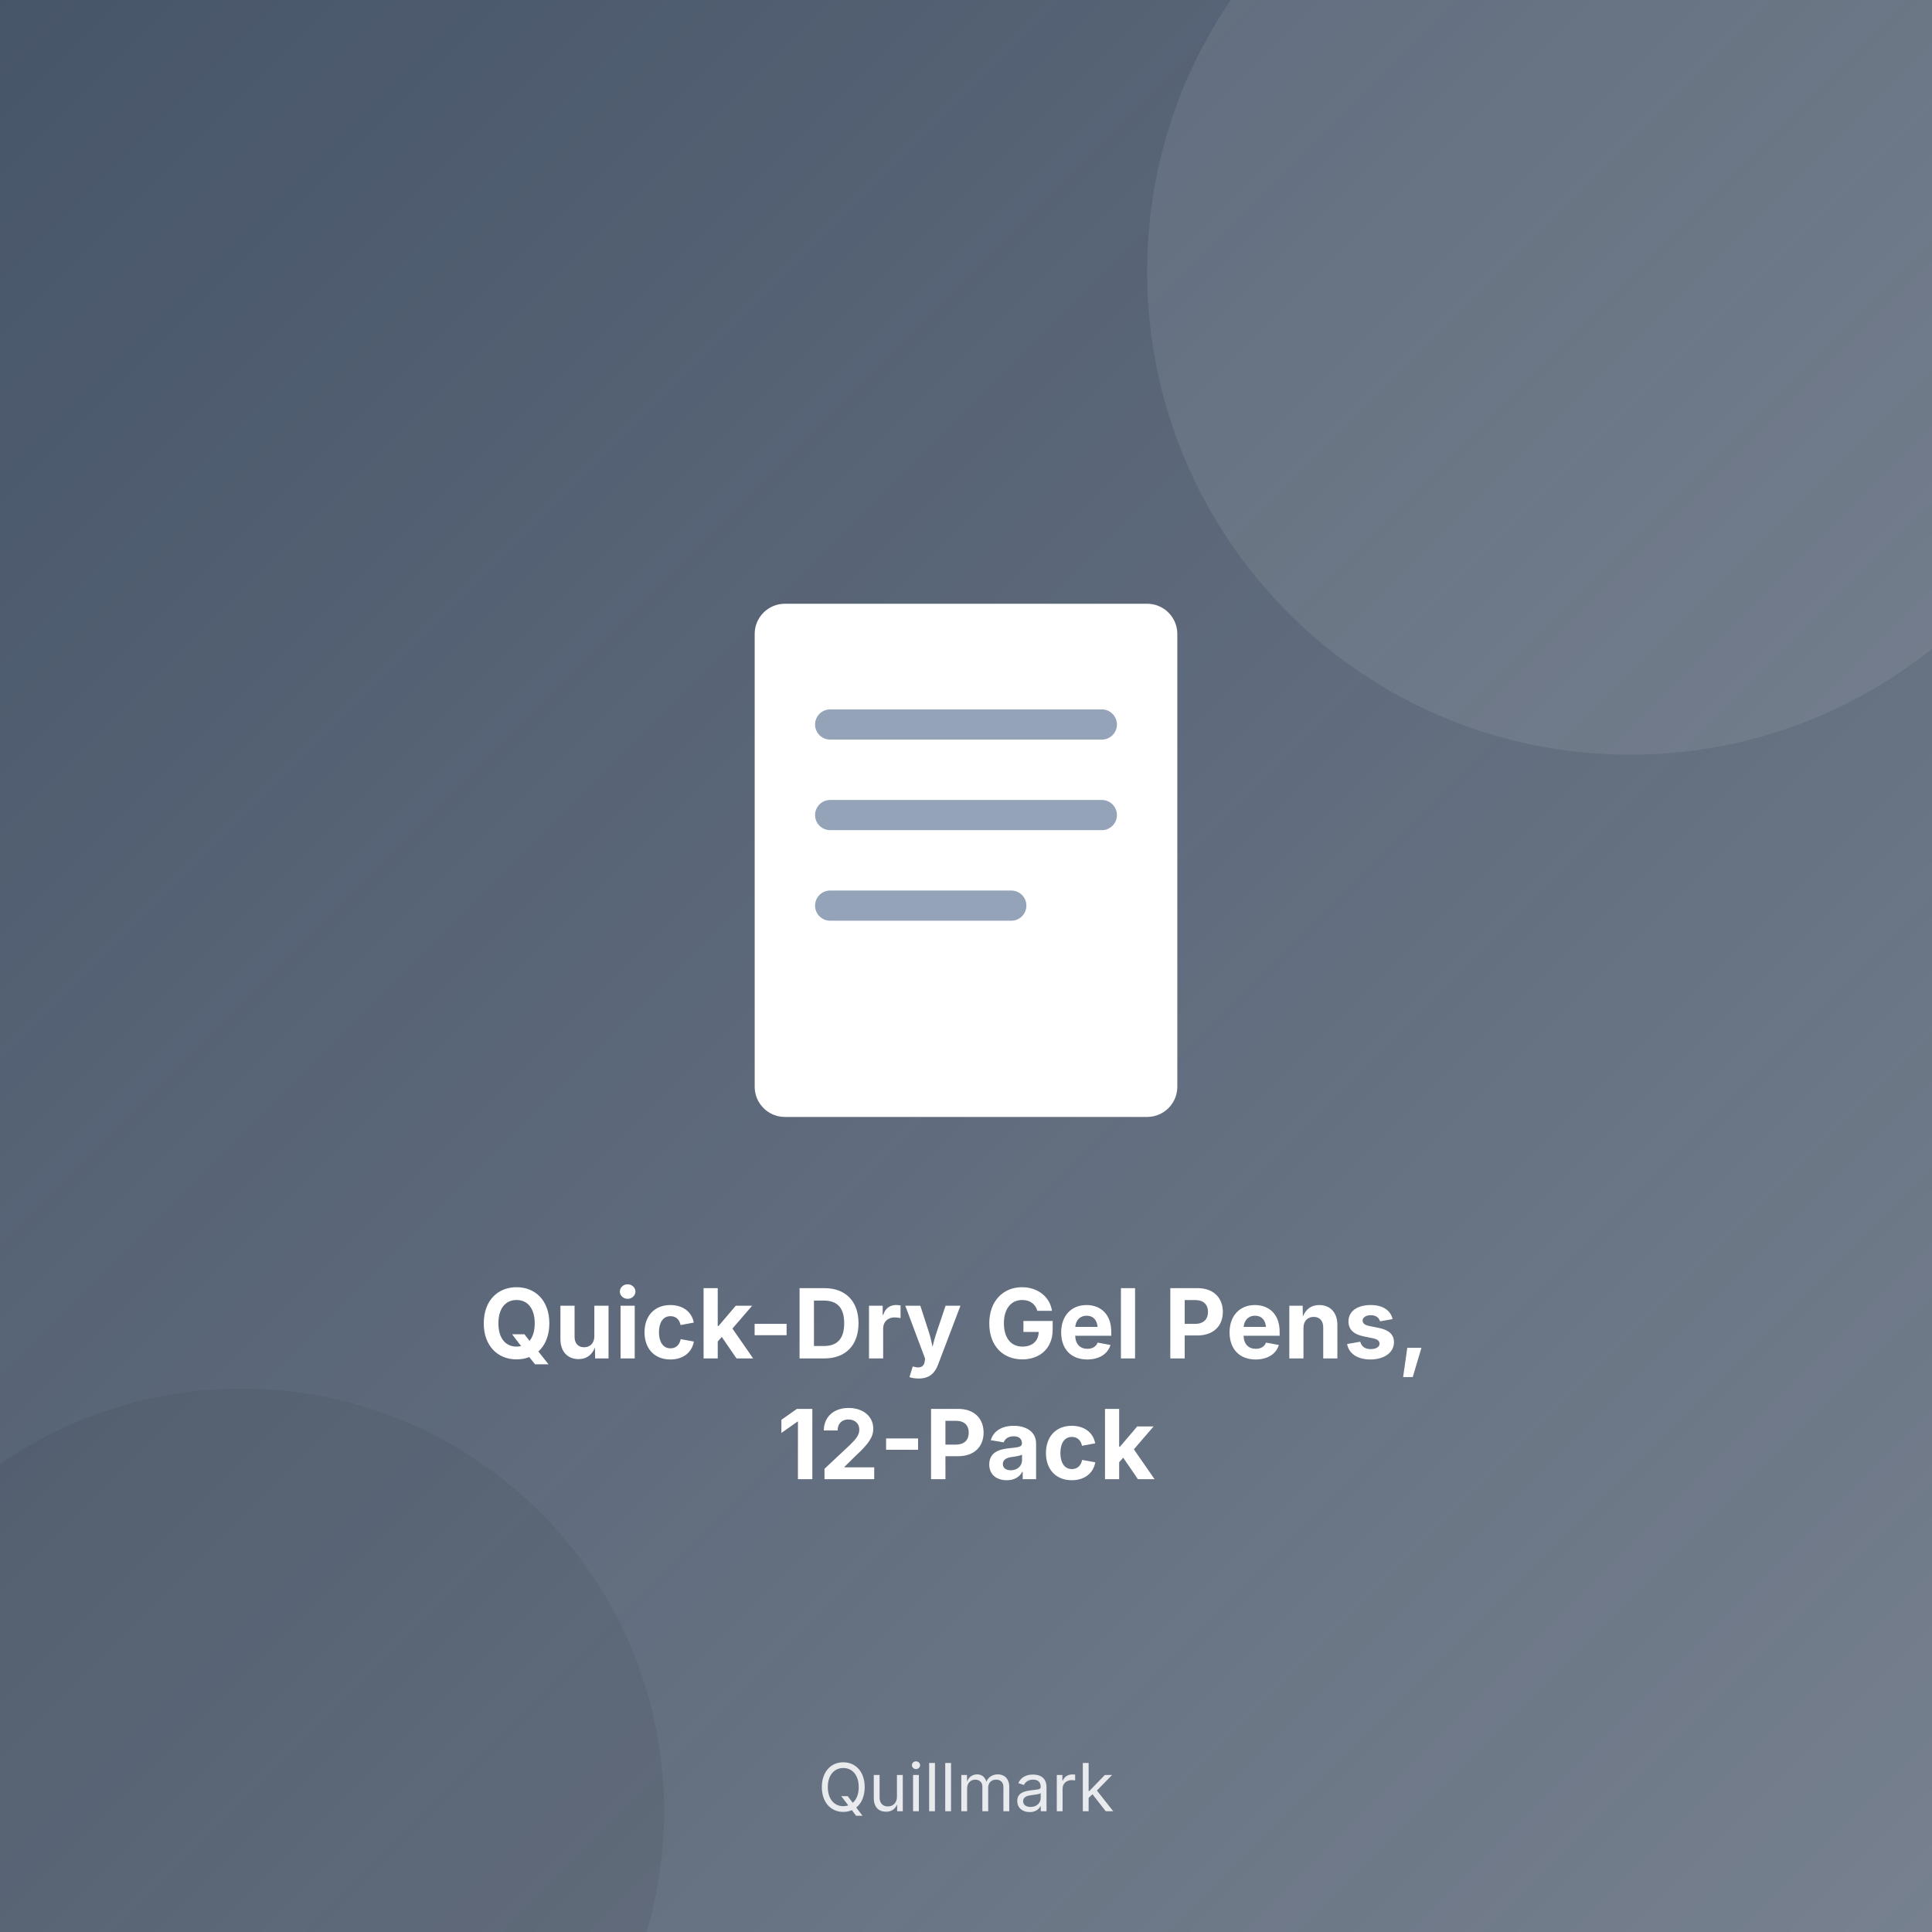
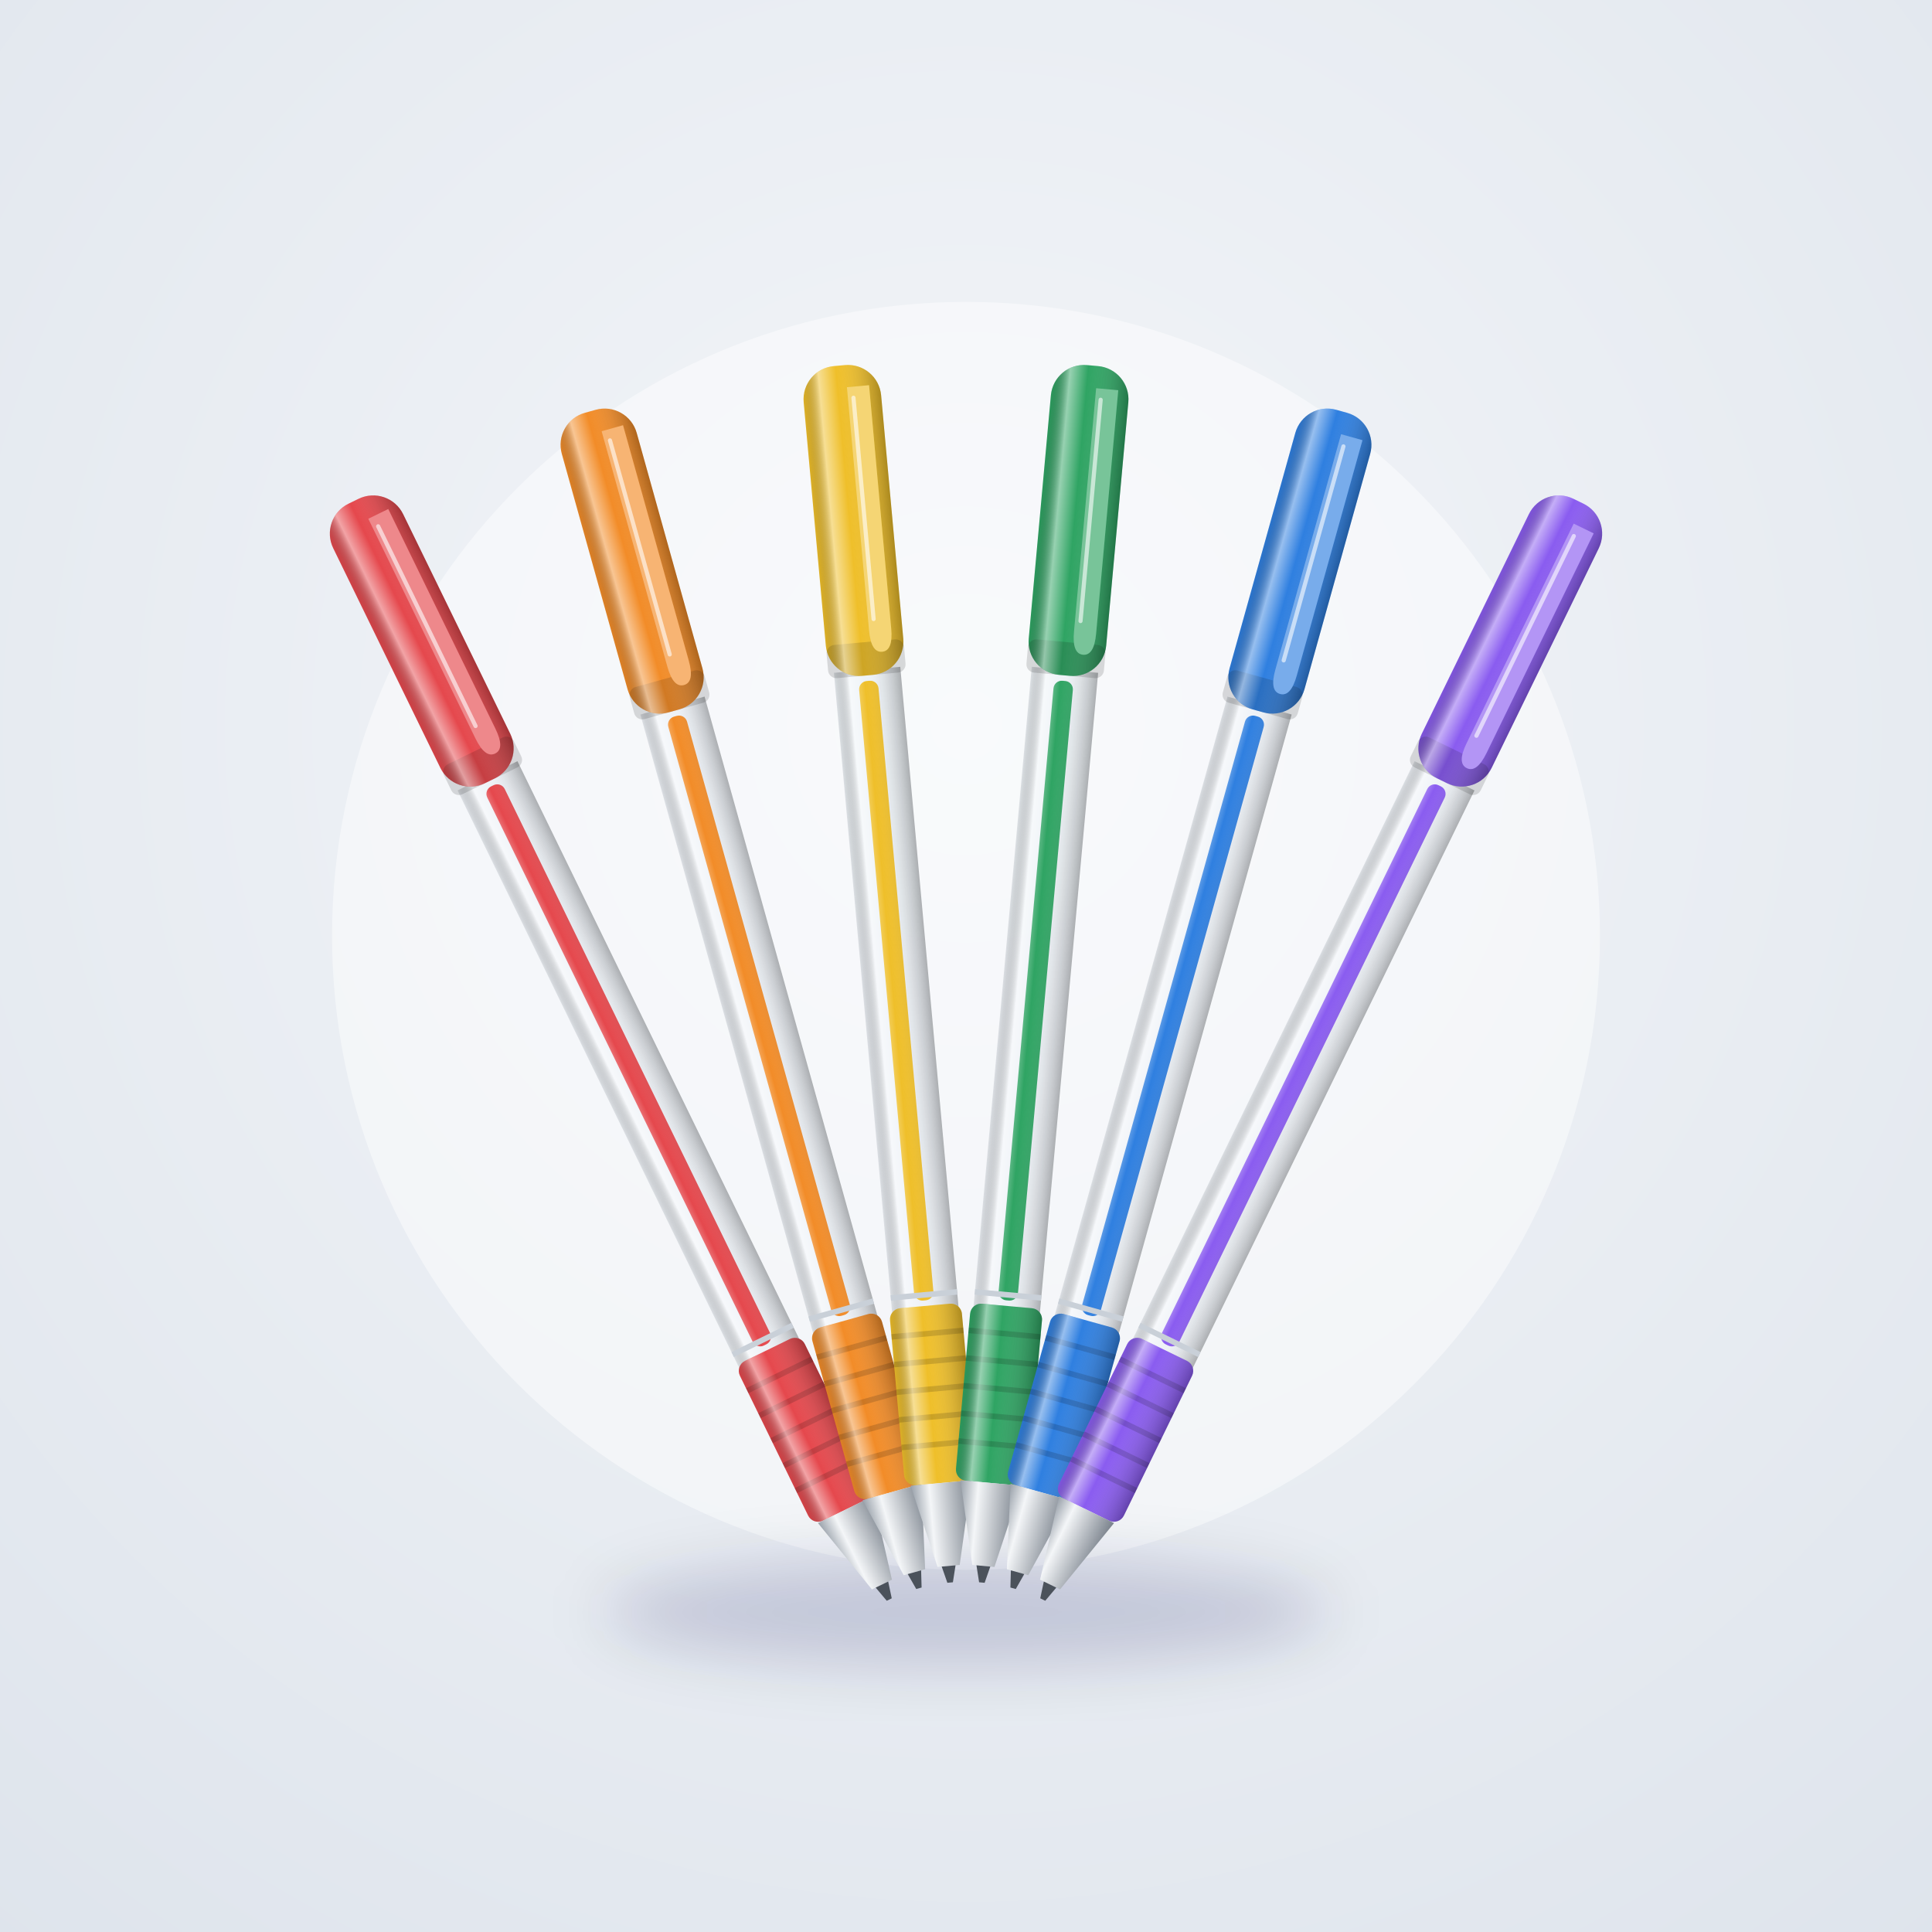
- <svg xmlns="http://www.w3.org/2000/svg" viewBox="0 0 640 640" role="img" aria-label="Quick-Dry Gel Pens, 12-Pack illustration">
+ <svg xmlns="http://www.w3.org/2000/svg" viewBox="0 0 640 640" width="640" height="640" role="img" aria-label="Quick-Dry Gel Pens, 12-Pack">
  <defs>
-     <linearGradient id="g" x1="0" y1="0" x2="1" y2="1">
-       <stop offset="0" stop-color="#475569" />
-       <stop offset="1" stop-color="#475569" stop-opacity=".72" />
+     <radialGradient id="quillmark-gel-pens-12pk-bg" cx="320" cy="240" r="520" gradientUnits="userSpaceOnUse">
+       <stop offset="0" stop-color="#F4F6F9" />
+       <stop offset="1" stop-color="#DEE4EC" />
+     </radialGradient>
+     <filter id="quillmark-gel-pens-12pk-shadow" x="-50%" y="-50%" width="200%" height="200%">
+       <feGaussianBlur stdDeviation="10" />
+     </filter>
+     <linearGradient id="quillmark-gel-pens-12pk-shade" x1="0" y1="0" x2="1" y2="0">
+       <stop offset="0" stop-color="#000" stop-opacity=".08" />
+       <stop offset=".22" stop-color="#fff" stop-opacity=".5" />
+       <stop offset=".45" stop-color="#fff" stop-opacity="0" />
+       <stop offset="1" stop-color="#000" stop-opacity=".28" />
    </linearGradient>
+     <linearGradient id="quillmark-gel-pens-12pk-metal" x1="0" y1="0" x2="1" y2="0">
+       <stop offset="0" stop-color="#9aa2ab" />
+       <stop offset=".3" stop-color="#f4f6f8" />
+       <stop offset="1" stop-color="#7a828c" />
+     </linearGradient>
+     <g id="quillmark-gel-pens-12pk-pen">
+       <rect x="-12" y="-330" width="24" height="232" fill="#eef2f6" fill-opacity=".92" />
+       <rect x="-3.5" y="-326" width="7" height="224" rx="3" fill="currentColor" />
+       <rect x="-12" y="-330" width="24" height="232" fill="url(#quillmark-gel-pens-12pk-shade)" />
+       <path d="M-12 -104h24" stroke="#c9d0d8" stroke-width="2" />
+       <rect x="-13" y="-100" width="26" height="64" rx="4" fill="currentColor" />
+       <path d="M-13 -90h26M-13 -80h26M-13 -70h26M-13 -60h26M-13 -50h26" stroke="#000" stroke-opacity=".16" stroke-width="2" />
+       <rect x="-13" y="-100" width="26" height="64" rx="4" fill="url(#quillmark-gel-pens-12pk-shade)" />
+       <path d="M-11 -36h22l-7 30h-8z" fill="url(#quillmark-gel-pens-12pk-metal)" />
+       <path d="M-2.5 -6h5l-1.5 6h-2z" fill="#4b525b" />
+       <rect x="-14" y="-440" width="28" height="112" rx="12" fill="currentColor" />
+       <rect x="-14" y="-340" width="28" height="12" rx="3" fill="#000" fill-opacity=".14" />
+       <rect x="-14" y="-440" width="28" height="112" rx="12" fill="url(#quillmark-gel-pens-12pk-shade)" />
+       <path d="M2 -432h8v88q0 8-4 8t-4-8z" fill="currentColor" />
+       <path d="M2 -432h8v88q0 8-4 8t-4-8z" fill="#fff" fill-opacity=".35" />
+       <path d="M4 -428v80" stroke="#fff" stroke-opacity=".6" stroke-width="1.5" stroke-linecap="round" />
+     </g>
  </defs>
-   <rect width="640" height="640" fill="url(#g)" />
-   <circle cx="540" cy="90" r="160" fill="#fff" fill-opacity=".08" />
-   <circle cx="80" cy="600" r="140" fill="#000" fill-opacity=".06" />
-   <rect x="250" y="200" width="140" height="170" rx="10" fill="#fff" />
-   <path d="M275 240h90M275 270h90M275 300h60" stroke="#94a3b8" stroke-width="10" stroke-linecap="round" />
-   <text y="450" text-anchor="middle" font-family="system-ui, -apple-system, Segoe UI, sans-serif" font-size="32" font-weight="700" fill="#fff">
-     <tspan x="320" dy="0">Quick-Dry Gel Pens,</tspan>
-     <tspan x="320" dy="40">12-Pack</tspan>
-   </text>
-   <text x="320" y="600" text-anchor="middle" font-family="system-ui, -apple-system, Segoe UI, sans-serif" font-size="22" fill="#fff" fill-opacity=".85">Quillmark</text>
+   <rect width="640" height="640" fill="url(#quillmark-gel-pens-12pk-bg)" />
+   <circle cx="320" cy="310" r="210" fill="#fff" fill-opacity=".45" />
+   <ellipse cx="320" cy="534" rx="120" ry="18" fill="#1e1b4b" fill-opacity=".16" filter="url(#quillmark-gel-pens-12pk-shadow)" />
+   <use href="#quillmark-gel-pens-12pk-pen" color="#e5484d" transform="translate(320 582) rotate(-26) translate(0 -58) scale(.92)" />
+   <use href="#quillmark-gel-pens-12pk-pen" color="#f28c28" transform="translate(320 582) rotate(-15.6) translate(0 -58) scale(.92)" />
+   <use href="#quillmark-gel-pens-12pk-pen" color="#efbf2a" transform="translate(320 582) rotate(-5.2) translate(0 -58) scale(.92)" />
+   <use href="#quillmark-gel-pens-12pk-pen" color="#2fa463" transform="translate(320 582) rotate(5.2) translate(0 -58) scale(.92)" />
+   <use href="#quillmark-gel-pens-12pk-pen" color="#2f7fe0" transform="translate(320 582) rotate(15.6) translate(0 -58) scale(.92)" />
+   <use href="#quillmark-gel-pens-12pk-pen" color="#8a5cf0" transform="translate(320 582) rotate(26) translate(0 -58) scale(.92)" />
</svg>
